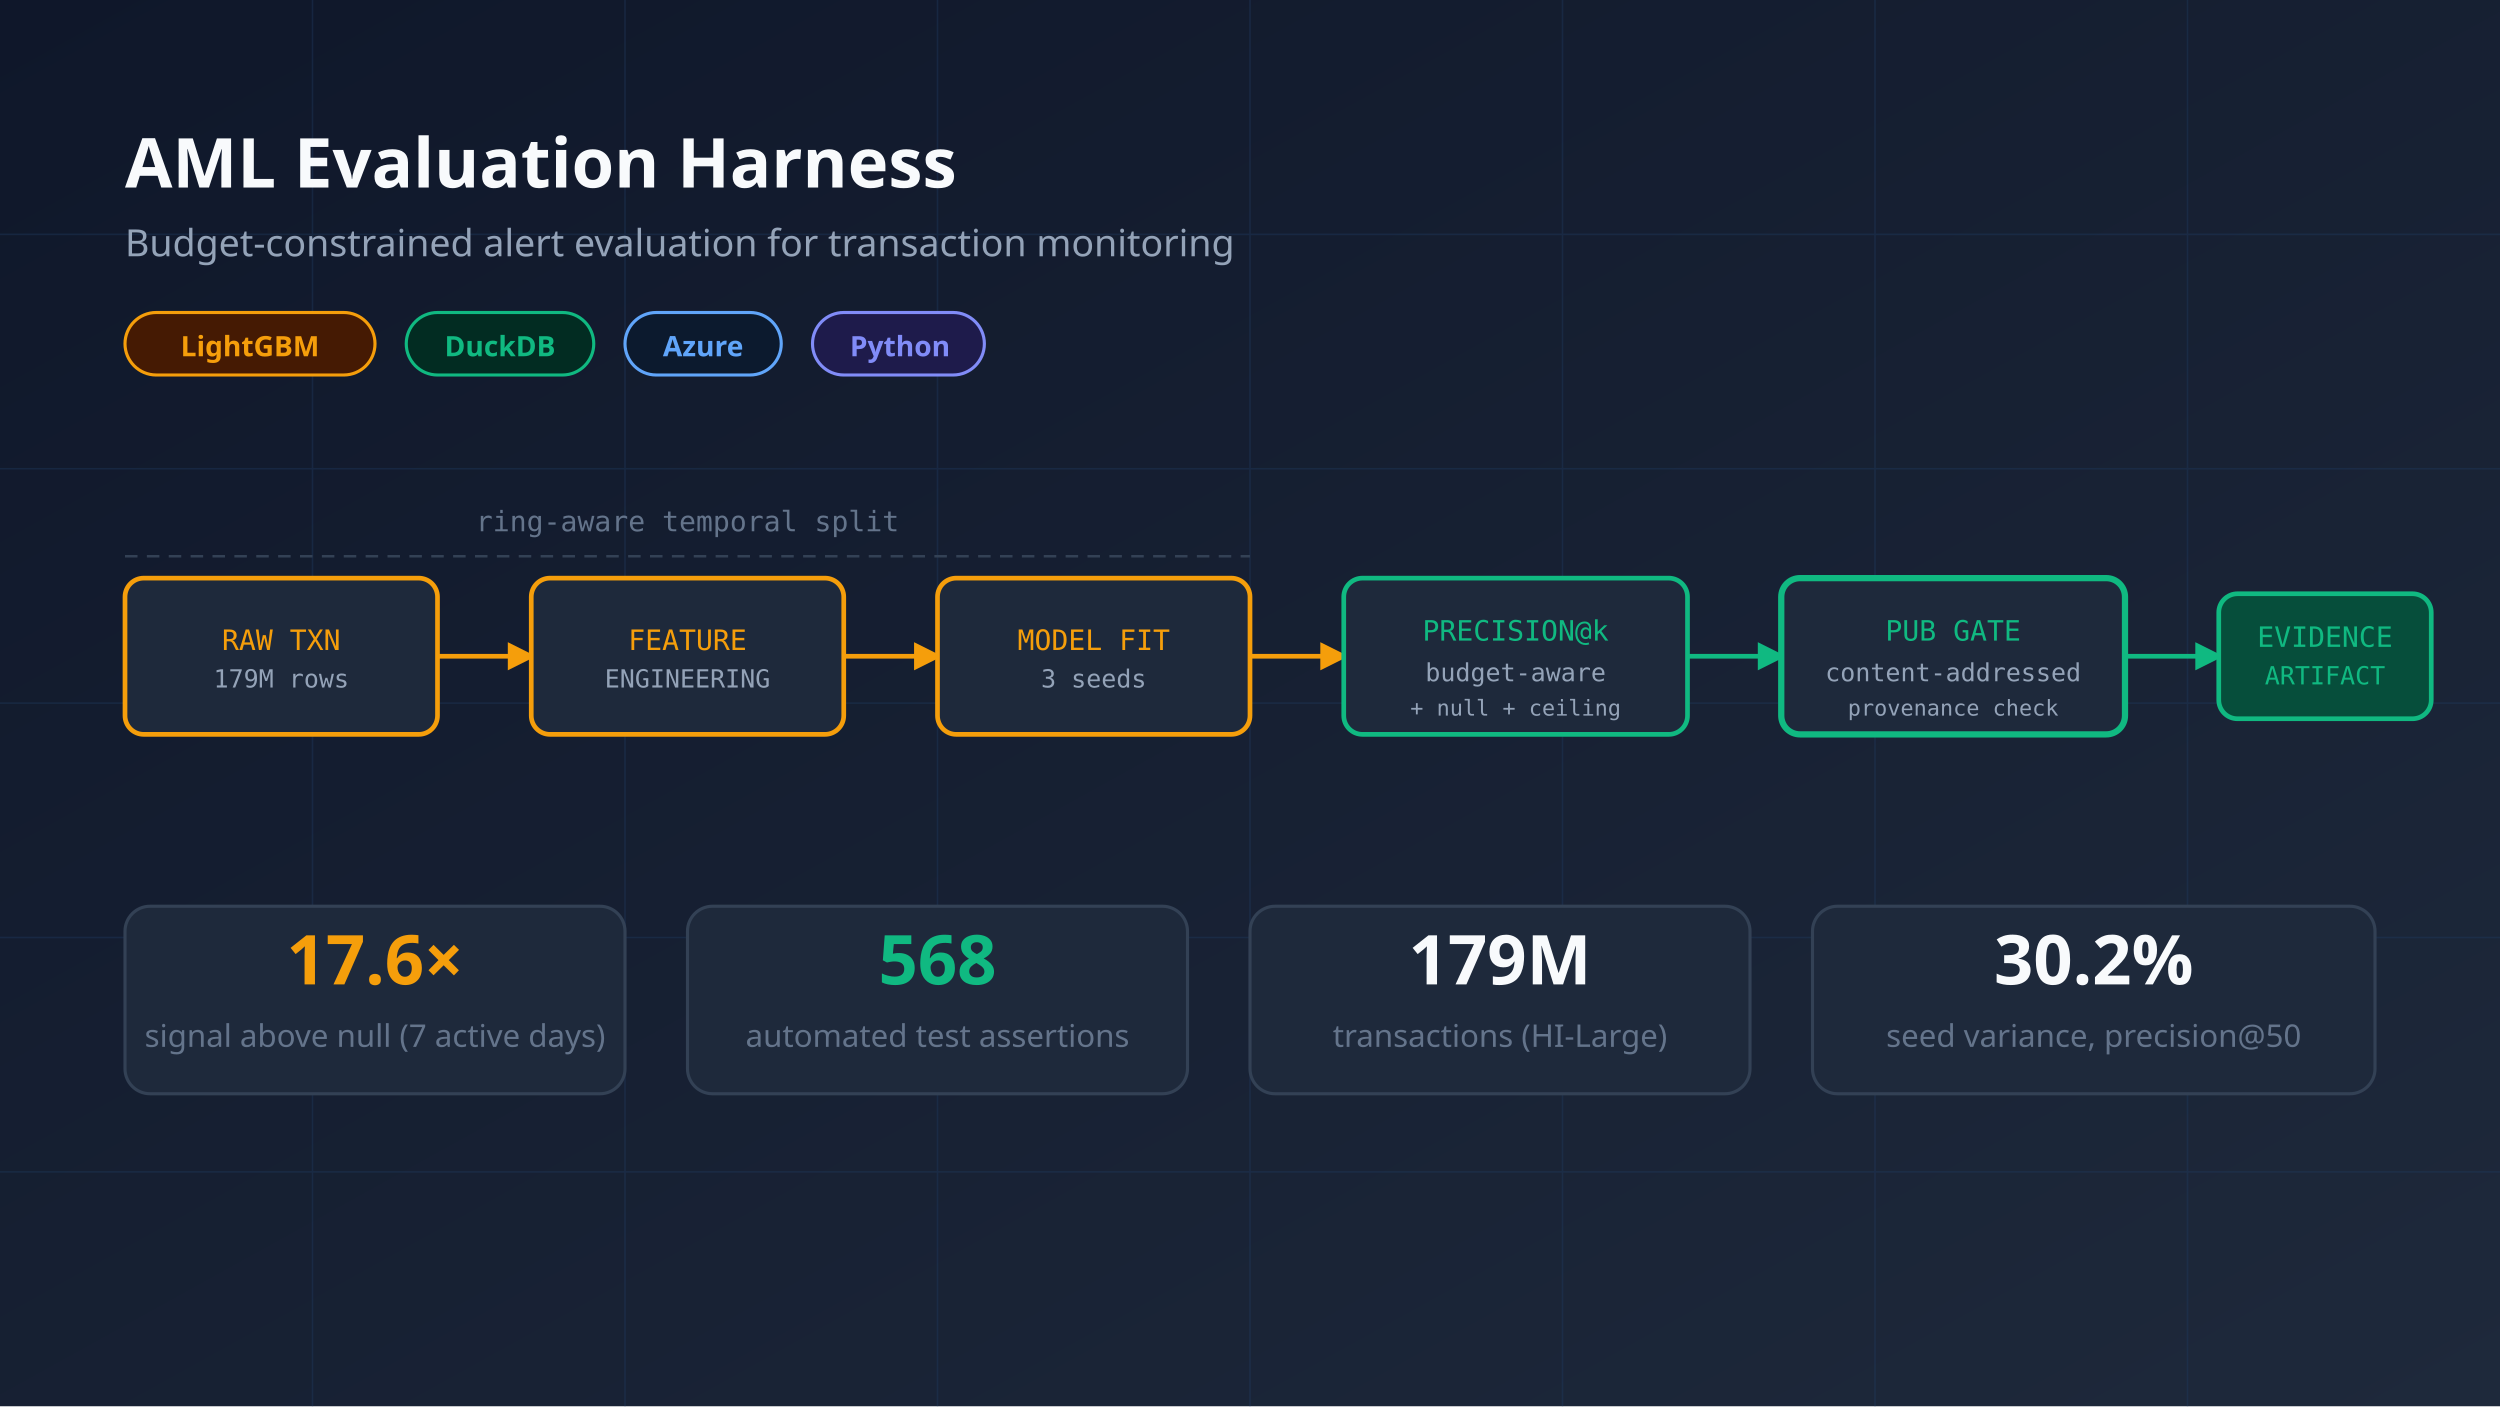
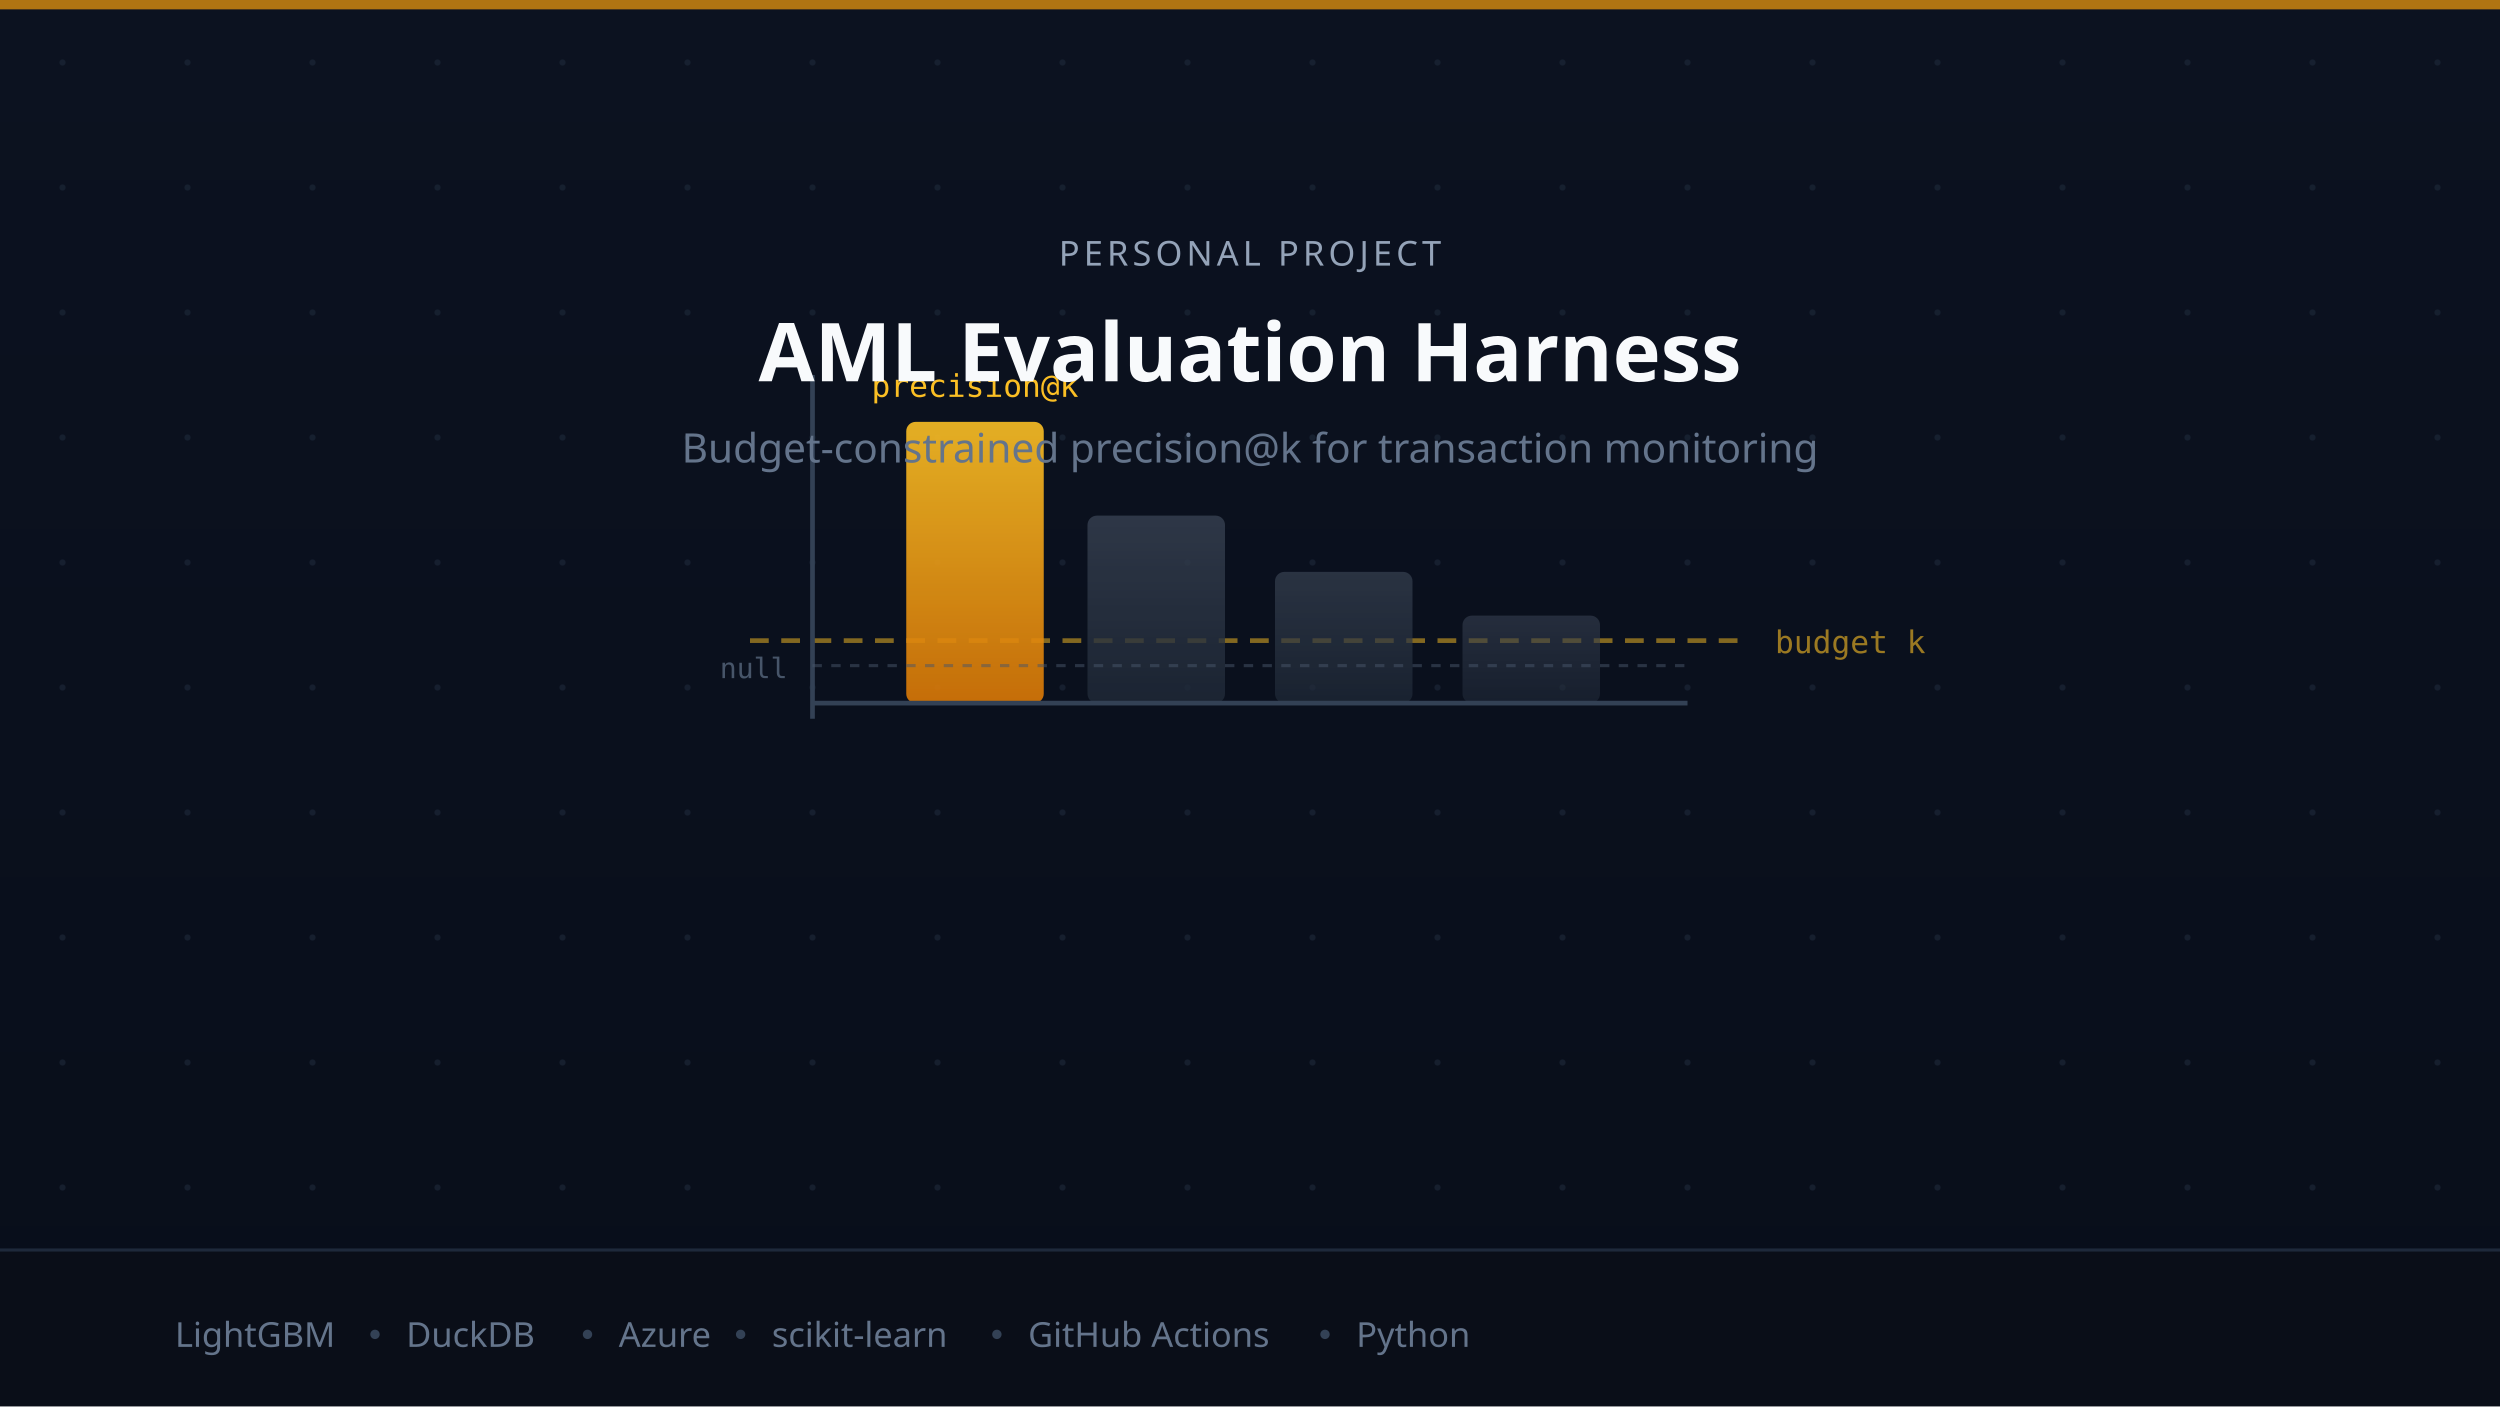
<svg xmlns="http://www.w3.org/2000/svg" viewBox="0 0 800 450" width="800" height="450">
  <defs>
-     <linearGradient id="bg" x1="0" y1="0" x2="1" y2="1">
-       <stop offset="0%" stop-color="#0f172a" />
-       <stop offset="100%" stop-color="#1e293b" />
+     <linearGradient id="bg" x1="0" y1="0" x2="0" y2="1">
+       <stop offset="0%" stop-color="#0c1220" />
+       <stop offset="100%" stop-color="#080e1a" />
    </linearGradient>
-     <linearGradient id="amber" x1="0" y1="0" x2="1" y2="0">
-       <stop offset="0%" stop-color="#f59e0b" />
+     <linearGradient id="bar1" x1="0" y1="0" x2="0" y2="1">
+       <stop offset="0%" stop-color="#fbbf24" />
      <stop offset="100%" stop-color="#d97706" />
    </linearGradient>
-     <linearGradient id="green" x1="0" y1="0" x2="1" y2="0">
-       <stop offset="0%" stop-color="#10b981" />
-       <stop offset="100%" stop-color="#059669" />
+     <linearGradient id="bar2" x1="0" y1="0" x2="0" y2="1">
+       <stop offset="0%" stop-color="#374151" />
+       <stop offset="100%" stop-color="#1f2937" />
    </linearGradient>
-     <filter id="glow">
-       <feGaussianBlur stdDeviation="3" result="blur" />
-       <feMerge>
-         <feMergeNode in="blur" />
-         <feMergeNode in="SourceGraphic" />
-       </feMerge>
-     </filter>
  </defs>
  <rect width="800" height="450" fill="url(#bg)" />
-   <g stroke="#1e3a5f" stroke-width="0.5" opacity="0.4">
-     <line x1="0" y1="75" x2="800" y2="75" />
-     <line x1="0" y1="150" x2="800" y2="150" />
-     <line x1="0" y1="225" x2="800" y2="225" />
-     <line x1="0" y1="300" x2="800" y2="300" />
-     <line x1="0" y1="375" x2="800" y2="375" />
-     <line x1="100" y1="0" x2="100" y2="450" />
-     <line x1="200" y1="0" x2="200" y2="450" />
-     <line x1="300" y1="0" x2="300" y2="450" />
-     <line x1="400" y1="0" x2="400" y2="450" />
-     <line x1="500" y1="0" x2="500" y2="450" />
-     <line x1="600" y1="0" x2="600" y2="450" />
-     <line x1="700" y1="0" x2="700" y2="450" />
+   <pattern id="dots" x="0" y="0" width="40" height="40" patternUnits="userSpaceOnUse">
+     <circle cx="20" cy="20" r="1" fill="#1e293b" />
+   </pattern>
+   <rect width="800" height="450" fill="url(#dots)" opacity="0.6" />
+   <g transform="translate(400, 225)">
+     <line x1="-160" y1="-20" x2="160" y2="-20" stroke="#fbbf24" stroke-width="1.5" stroke-dasharray="6,4" opacity="0.5" />
+     <text x="168" y="-16" fill="#fbbf24" font-size="10" font-family="monospace" opacity="0.6">budget k</text>
+     <rect x="-110" y="-90" width="44" height="90" fill="url(#bar1)" rx="3" opacity="0.9" />
+     <rect x="-52" y="-60" width="44" height="60" fill="url(#bar2)" rx="3" opacity="0.8" />
+     <rect x="8" y="-42" width="44" height="42" fill="url(#bar2)" rx="3" opacity="0.7" />
+     <rect x="68" y="-28" width="44" height="28" fill="url(#bar2)" rx="3" opacity="0.6" />
+     <text x="-88" y="-98" text-anchor="middle" fill="#fbbf24" font-size="10" font-family="monospace">precision@k</text>
+     <line x1="-140" y1="0" x2="140" y2="0" stroke="#334155" stroke-width="1.5" />
+     <line x1="-140" y1="-105" x2="-140" y2="5" stroke="#334155" stroke-width="1.5" />
+     <line x1="-140" y1="-12" x2="140" y2="-12" stroke="#475569" stroke-width="1" stroke-dasharray="3,3" opacity="0.5" />
+     <text x="-148" y="-8" text-anchor="end" fill="#475569" font-size="9" font-family="monospace">null</text>
  </g>
-   <rect x="40" y="185" width="100" height="50" rx="6" fill="#1e293b" stroke="#f59e0b" stroke-width="1.5" />
-   <text x="90" y="208" text-anchor="middle" fill="#f59e0b" font-size="9" font-family="monospace">RAW TXN</text>
-   <text x="90" y="220" text-anchor="middle" fill="#94a3b8" font-size="8" font-family="monospace">179M rows</text>
-   <line x1="140" y1="210" x2="170" y2="210" stroke="#f59e0b" stroke-width="1.5" marker-end="url(#arr)" />
-   <rect x="170" y="185" width="100" height="50" rx="6" fill="#1e293b" stroke="#f59e0b" stroke-width="1.5" />
-   <text x="220" y="208" text-anchor="middle" fill="#f59e0b" font-size="9" font-family="monospace">FEATURE</text>
-   <text x="220" y="220" text-anchor="middle" fill="#94a3b8" font-size="8" font-family="monospace">ENGINEERING</text>
-   <line x1="270" y1="210" x2="300" y2="210" stroke="#f59e0b" stroke-width="1.5" marker-end="url(#arr)" />
-   <rect x="300" y="185" width="100" height="50" rx="6" fill="#1e293b" stroke="#f59e0b" stroke-width="1.5" />
-   <text x="350" y="208" text-anchor="middle" fill="#f59e0b" font-size="9" font-family="monospace">MODEL FIT</text>
-   <text x="350" y="220" text-anchor="middle" fill="#94a3b8" font-size="8" font-family="monospace">3 seeds</text>
-   <line x1="400" y1="210" x2="430" y2="210" stroke="#f59e0b" stroke-width="1.5" marker-end="url(#arr)" />
-   <rect x="430" y="185" width="110" height="50" rx="6" fill="#1e293b" stroke="#10b981" stroke-width="1.5" />
-   <text x="485" y="205" text-anchor="middle" fill="#10b981" font-size="9" font-family="monospace">PRECISION@k</text>
-   <text x="485" y="218" text-anchor="middle" fill="#94a3b8" font-size="8" font-family="monospace">budget-aware</text>
-   <text x="485" y="229" text-anchor="middle" fill="#94a3b8" font-size="7" font-family="monospace">+ null + ceiling</text>
-   <line x1="540" y1="210" x2="570" y2="210" stroke="#10b981" stroke-width="1.5" marker-end="url(#arr2)" />
-   <rect x="570" y="185" width="110" height="50" rx="6" fill="#1e293b" stroke="#10b981" stroke-width="2" />
-   <text x="625" y="205" text-anchor="middle" fill="#10b981" font-size="9" font-family="monospace">PUB GATE</text>
-   <text x="625" y="218" text-anchor="middle" fill="#94a3b8" font-size="8" font-family="monospace">content-addressed</text>
-   <text x="625" y="229" text-anchor="middle" fill="#94a3b8" font-size="7" font-family="monospace">provenance check</text>
-   <line x1="680" y1="210" x2="710" y2="210" stroke="#10b981" stroke-width="1.5" marker-end="url(#arr2)" />
-   <rect x="710" y="190" width="68" height="40" rx="6" fill="#064e3b" stroke="#10b981" stroke-width="1.5" />
-   <text x="744" y="207" text-anchor="middle" fill="#10b981" font-size="9" font-family="monospace">EVIDENCE</text>
-   <text x="744" y="219" text-anchor="middle" fill="#10b981" font-size="8" font-family="monospace">ARTIFACT</text>
-   <defs>
-     <marker id="arr" markerWidth="6" markerHeight="6" refX="5" refY="3" orient="auto">
-       <path d="M0,0 L6,3 L0,6 Z" fill="#f59e0b" />
-     </marker>
-     <marker id="arr2" markerWidth="6" markerHeight="6" refX="5" refY="3" orient="auto">
-       <path d="M0,0 L6,3 L0,6 Z" fill="#10b981" />
-     </marker>
-   </defs>
-   <rect x="40" y="290" width="160" height="60" rx="8" fill="#1e293b" stroke="#334155" stroke-width="1" />
-   <text x="120" y="315" text-anchor="middle" fill="#f59e0b" font-size="22" font-family="system-ui" font-weight="700">17.6×</text>
-   <text x="120" y="335" text-anchor="middle" fill="#64748b" font-size="10" font-family="system-ui">signal above null (7 active days)</text>
-   <rect x="220" y="290" width="160" height="60" rx="8" fill="#1e293b" stroke="#334155" stroke-width="1" />
-   <text x="300" y="315" text-anchor="middle" fill="#10b981" font-size="22" font-family="system-ui" font-weight="700">568</text>
-   <text x="300" y="335" text-anchor="middle" fill="#64748b" font-size="10" font-family="system-ui">automated test assertions</text>
-   <rect x="400" y="290" width="160" height="60" rx="8" fill="#1e293b" stroke="#334155" stroke-width="1" />
-   <text x="480" y="315" text-anchor="middle" fill="#f8fafc" font-size="22" font-family="system-ui" font-weight="700">179M</text>
-   <text x="480" y="335" text-anchor="middle" fill="#64748b" font-size="10" font-family="system-ui">transactions (HI-Large)</text>
-   <rect x="580" y="290" width="180" height="60" rx="8" fill="#1e293b" stroke="#334155" stroke-width="1" />
-   <text x="670" y="315" text-anchor="middle" fill="#f8fafc" font-size="22" font-family="system-ui" font-weight="700">30.2%</text>
-   <text x="670" y="335" text-anchor="middle" fill="#64748b" font-size="10" font-family="system-ui">seed variance, precision@50</text>
-   <text x="40" y="60" fill="#f8fafc" font-size="22" font-family="system-ui" font-weight="700">AML Evaluation Harness</text>
-   <text x="40" y="82" fill="#94a3b8" font-size="12" font-family="system-ui">Budget-constrained alert evaluation for transaction monitoring</text>
-   <rect x="40" y="100" width="80" height="20" rx="10" fill="#451a03" stroke="#f59e0b" stroke-width="1" />
-   <text x="80" y="114" text-anchor="middle" fill="#f59e0b" font-size="9" font-family="system-ui" font-weight="600">LightGBM</text>
-   <rect x="130" y="100" width="60" height="20" rx="10" fill="#022c22" stroke="#10b981" stroke-width="1" />
-   <text x="160" y="114" text-anchor="middle" fill="#10b981" font-size="9" font-family="system-ui" font-weight="600">DuckDB</text>
-   <rect x="200" y="100" width="50" height="20" rx="10" fill="#0c1a2e" stroke="#60a5fa" stroke-width="1" />
-   <text x="225" y="114" text-anchor="middle" fill="#60a5fa" font-size="9" font-family="system-ui" font-weight="600">Azure</text>
-   <rect x="260" y="100" width="55" height="20" rx="10" fill="#1e1b4b" stroke="#818cf8" stroke-width="1" />
-   <text x="288" y="114" text-anchor="middle" fill="#818cf8" font-size="9" font-family="system-ui" font-weight="600">Python</text>
-   <text x="220" y="170" text-anchor="middle" fill="#64748b" font-size="9" font-family="monospace">ring-aware temporal split</text>
-   <line x1="40" y1="178" x2="400" y2="178" stroke="#334155" stroke-width="0.8" stroke-dasharray="4,3" />
+   <text x="400" y="85" text-anchor="middle" fill="#94a3b8" font-size="11" font-family="system-ui" letter-spacing="0.12em" text-transform="uppercase">PERSONAL PROJECT</text>
+   <text x="400" y="122" text-anchor="middle" fill="#f8fafc" font-size="26" font-family="system-ui" font-weight="700">AML Evaluation Harness</text>
+   <text x="400" y="148" text-anchor="middle" fill="#64748b" font-size="13" font-family="system-ui">Budget-constrained precision@k for transaction monitoring</text>
+   <rect x="0" y="400" width="800" height="50" fill="#0a0e18" />
+   <line x1="0" y1="400" x2="800" y2="400" stroke="#1e293b" stroke-width="1" />
+   <g font-family="system-ui" font-size="11" fill="#64748b">
+     <text x="56" y="431">LightGBM</text>
+     <circle cx="120" cy="427" r="1.5" fill="#334155" />
+     <text x="130" y="431">DuckDB</text>
+     <circle cx="188" cy="427" r="1.5" fill="#334155" />
+     <text x="198" y="431">Azure</text>
+     <circle cx="237" cy="427" r="1.5" fill="#334155" />
+     <text x="247" y="431">scikit-learn</text>
+     <circle cx="319" cy="427" r="1.5" fill="#334155" />
+     <text x="329" y="431">GitHub Actions</text>
+     <circle cx="424" cy="427" r="1.5" fill="#334155" />
+     <text x="434" y="431">Python</text>
+   </g>
+   <rect x="0" y="0" width="800" height="3" fill="#f59e0b" opacity="0.7" />
</svg>
